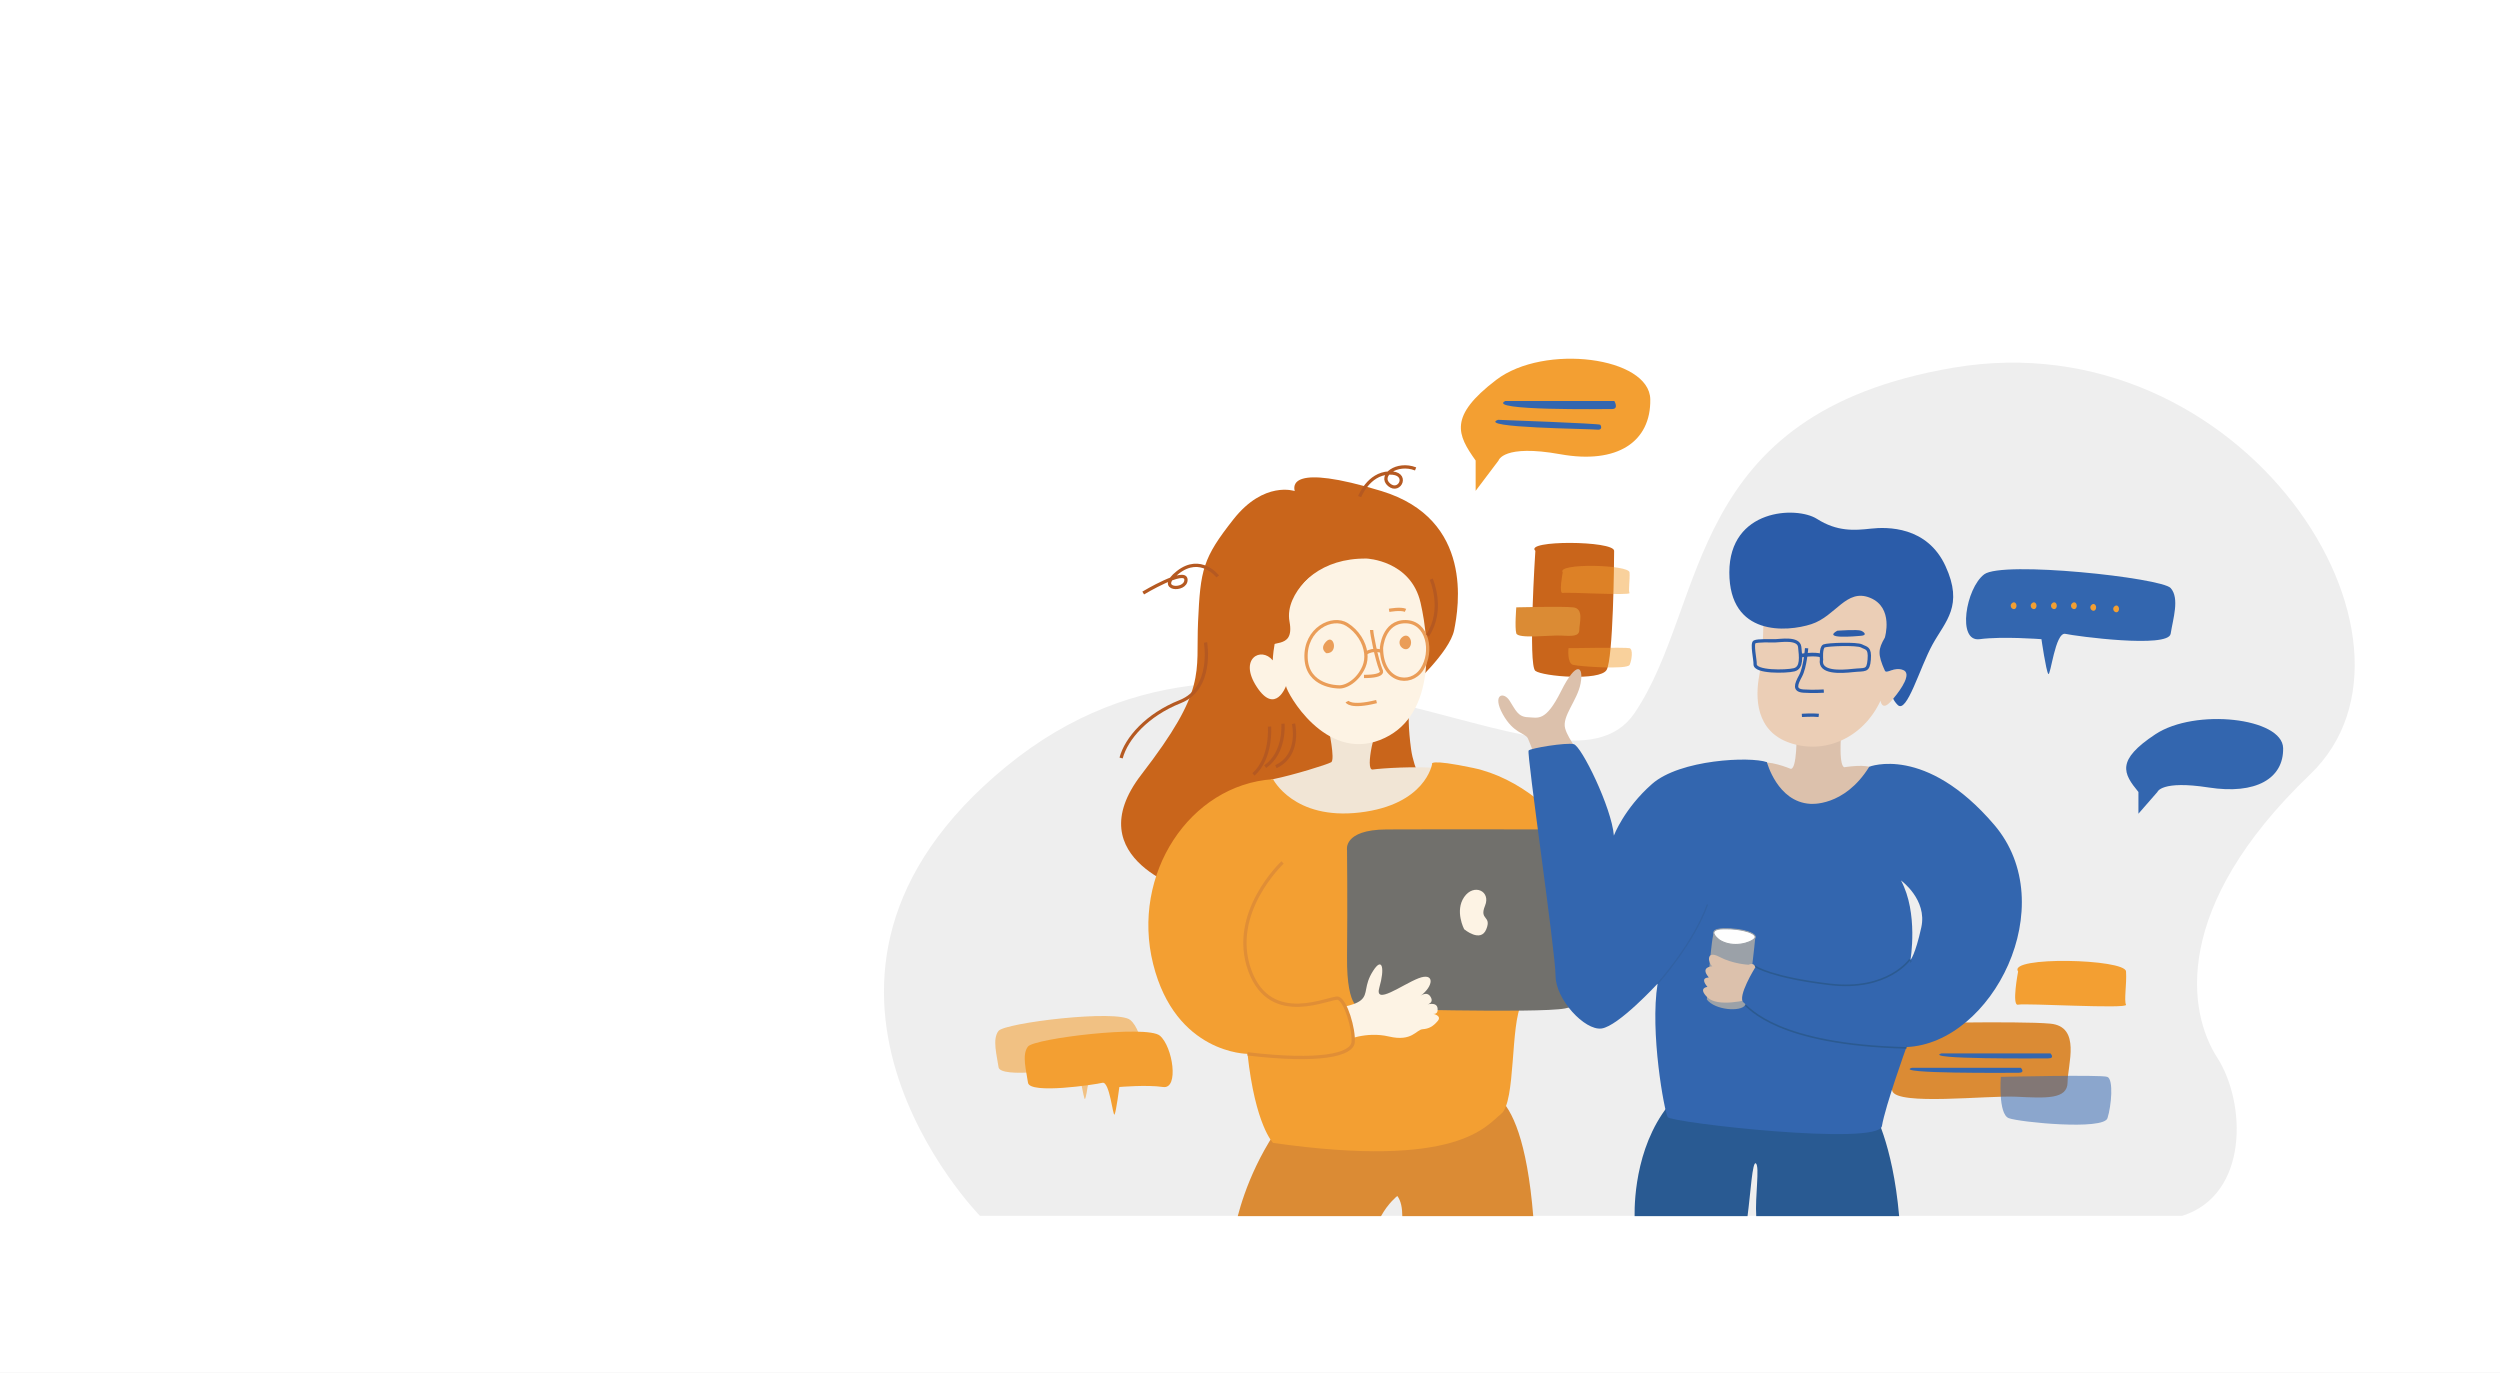
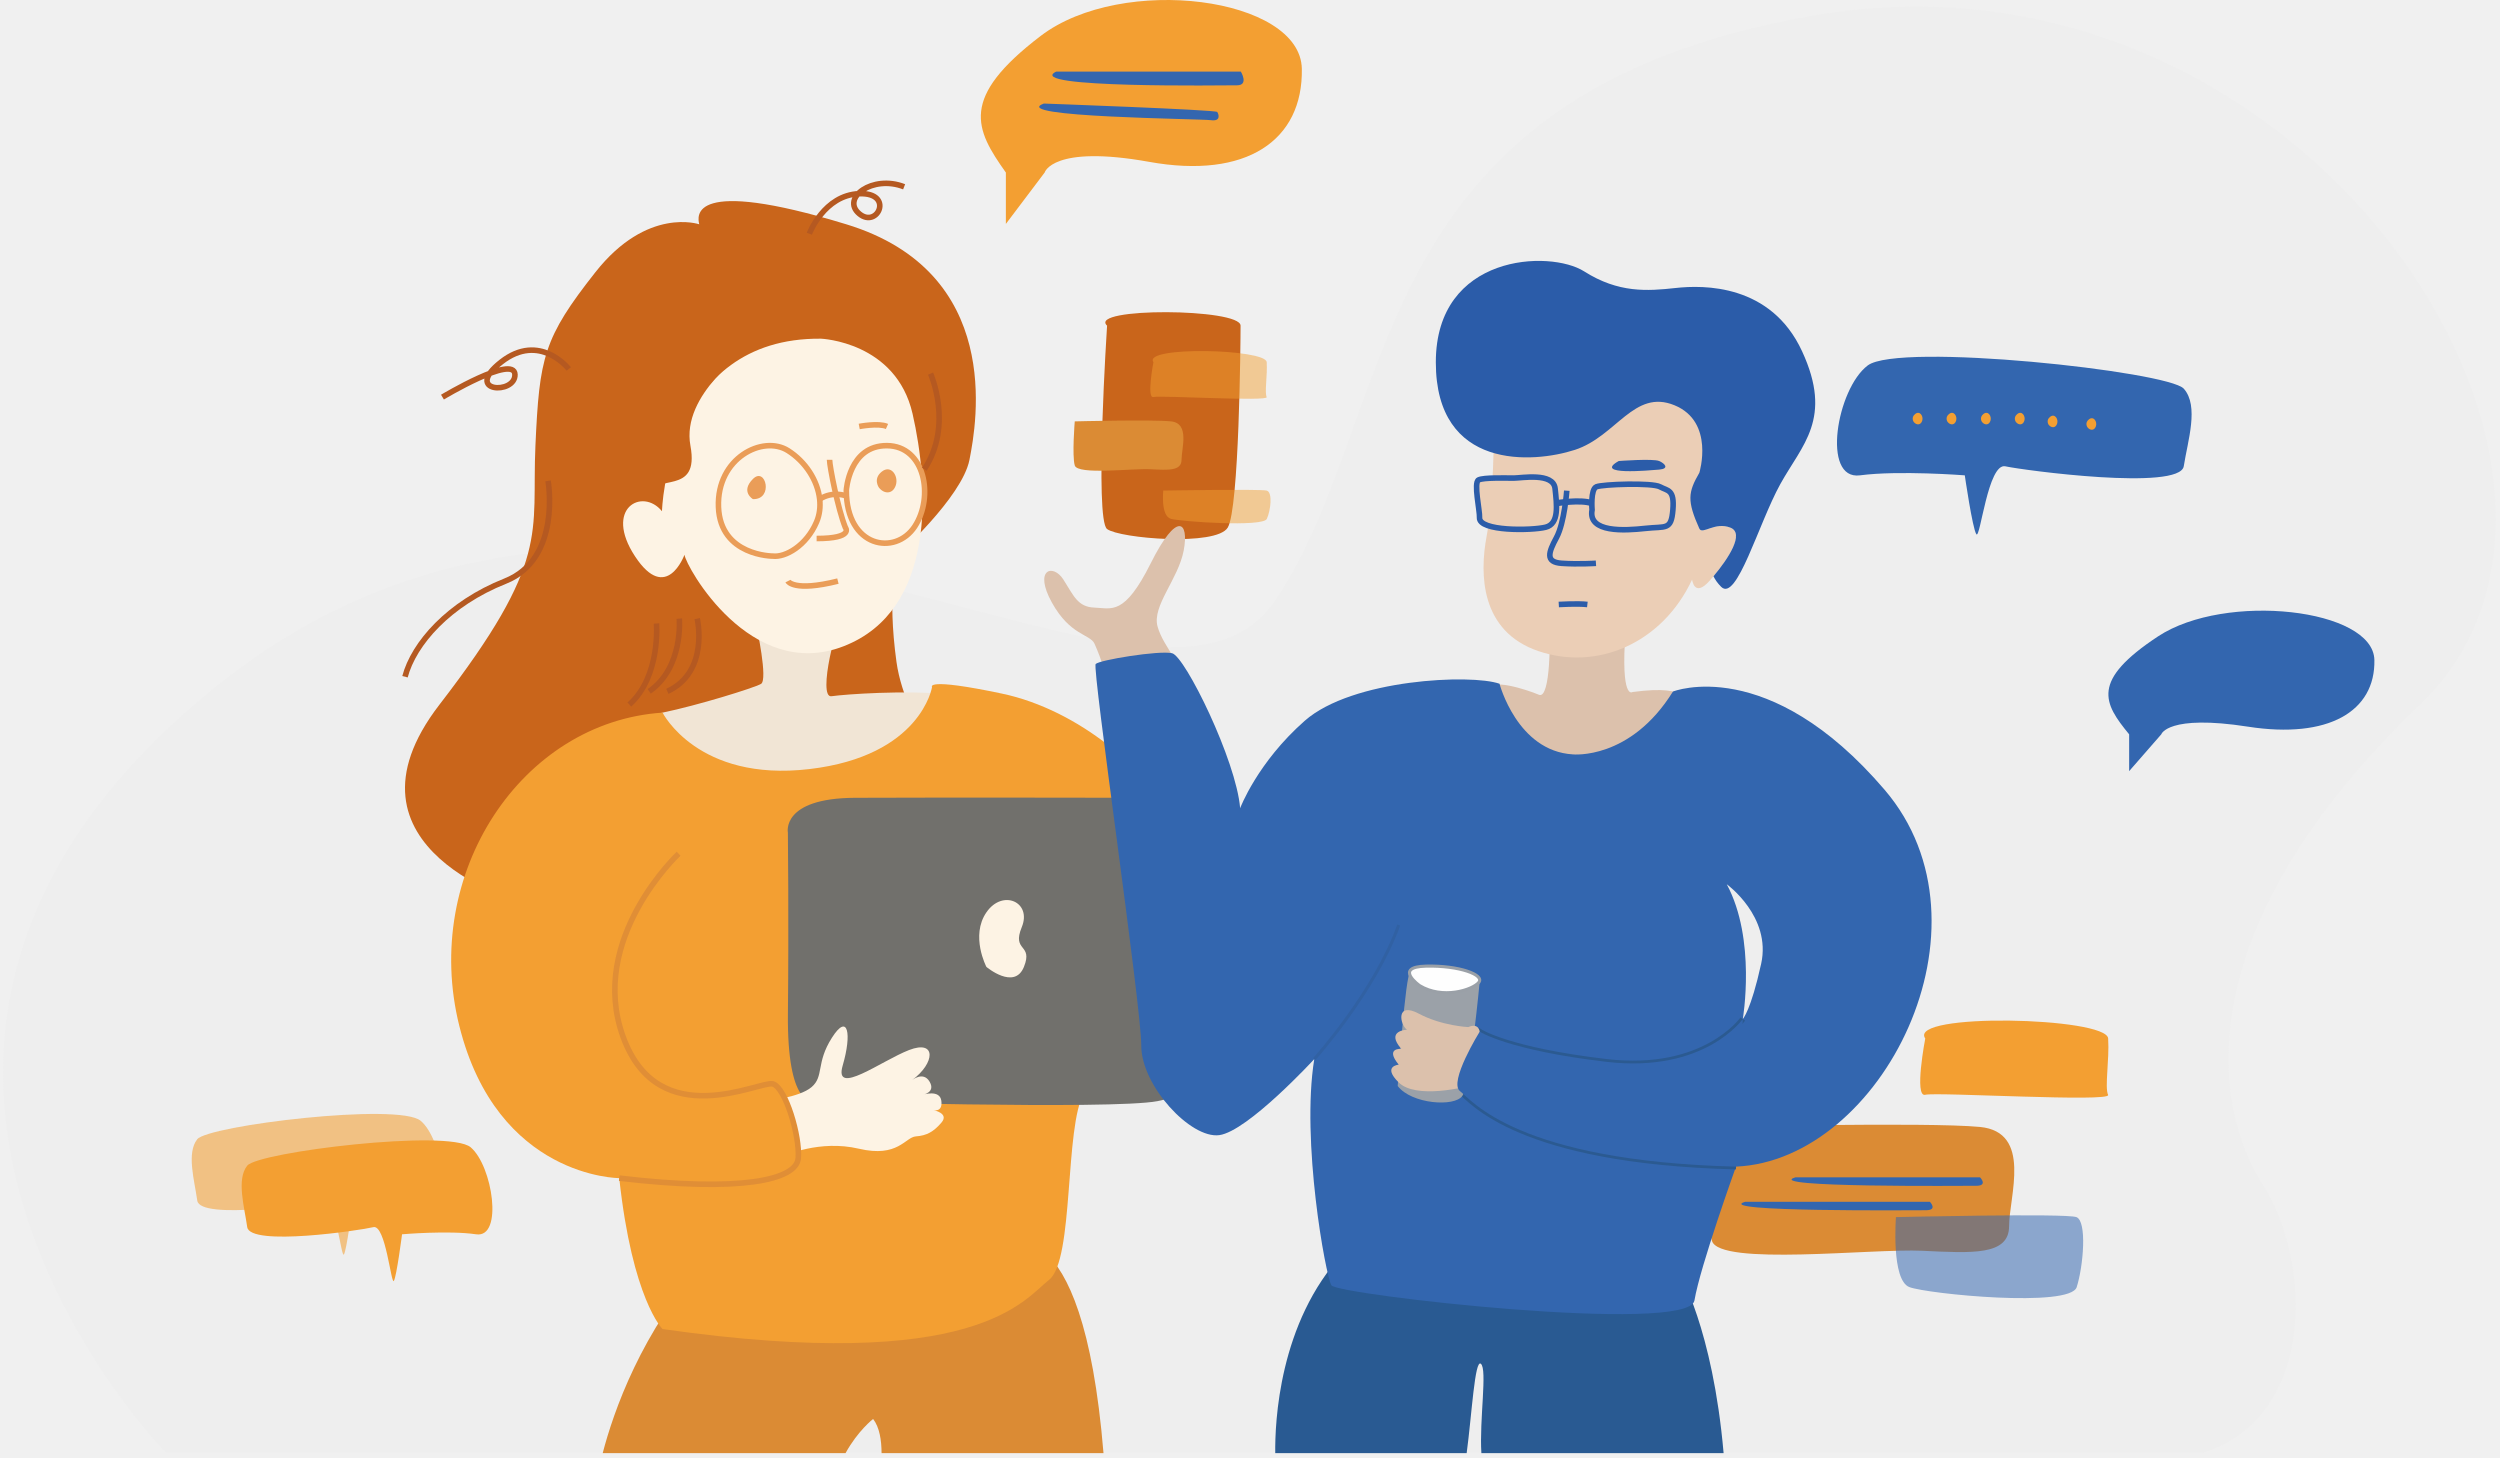
- <svg xmlns="http://www.w3.org/2000/svg" width="1366px" height="750px" viewBox="0 0 1366 750" version="1.1">
-   <g id="Website" stroke="none" stroke-width="1" fill="none" fill-rule="evenodd">
-     <g id="Home-Copy-3" transform="translate(0, -60)">
-       <g id="Group" transform="translate(0, 60)">
-         <rect id="Rectangle" fill="#FFFFFF" x="0" y="0" width="1366" height="750" />
-         <g id="Group-141" transform="translate(483, 196)">
-           <path d="M52.429,468.313 C52.429,468.313 -74.54,338.742 66.698,222.895 C207.937,107.048 369.525,253.702 410.133,193.585 C450.741,133.466 436.556,30.058 584.231,4.923 C742.739,-22.055 855.413,154.202 779.239,227.149 C703.066,300.096 712.588,357.222 728.456,381.821 C744.327,406.422 745.927,456.722 709.427,468.313 L52.429,468.313 Z" id="Fill-1" fill="#EEEEEE" />
-           <path d="M471.851,468.496 C473.506,456.191 474.47,438.114 476.424,439.678 C478.573,441.397 475.913,457.861 476.6,468.496 L554.692,468.496 C551.149,428.034 540.311,410.324 540.311,410.324 L432.106,403.993 C411.262,426.291 410.015,458.794 410.141,468.496 L471.851,468.496 Z" id="Fill-3" fill="#295A92" />
-           <path d="M498.663,203.54 C498.663,203.54 499.111,225.691 495.135,223.987 C491.16,222.283 478.467,218.285 480.171,222.736 C481.874,227.185 484.937,248.978 510.768,254.09 C536.598,259.202 541.71,227.149 541.71,227.149 C541.71,227.149 545.197,220.407 525.298,223.115 C525.298,223.115 521.447,225.939 523.07,203.54 C524.694,181.14 498.663,203.54 498.663,203.54" id="Fill-5" fill="#DCC1AC" />
-           <path d="M271.598,468.496 C275.563,461.283 280.487,457.477 280.487,457.477 C282.559,460.136 283.204,464.341 283.22,468.496 L354.768,468.496 C347.93,385.481 322.133,401.305 322.133,401.305 L226.816,405.89 C205.747,429.057 196.741,455.333 193.309,468.496 L271.598,468.496 Z" id="Fill-7" fill="#DB8B34" />
-           <path d="M288.019,179.329 C288.019,179.329 309.141,160.402 311.556,148.241 C313.971,136.081 322.487,87.772 271.853,72.313 C221.218,56.854 223.796,69.737 224.439,72.313 C224.439,72.313 207.693,66.516 190.946,87.772 C174.198,109.028 172.91,115.207 171.622,143.679 C170.334,172.15 176.775,180.378 140.705,227.149 C104.634,273.92 167.757,291.311 167.757,291.311 L311.556,258.112 C311.556,258.112 291.053,235.273 288.019,213.373 C284.985,191.474 288.019,179.329 288.019,179.329" id="Fill-9" fill="#C9651B" />
-           <path d="M242.906,201.971 C242.906,201.971 246.666,219.168 244.351,220.49 C242.036,221.813 223.847,227.435 212.603,229.75 C201.36,232.064 212.725,255.527 239.921,257.51 C267.117,259.492 298.179,256.849 304.127,245.614 C310.074,234.379 317.344,225.127 304.127,223.805 C290.909,222.484 271.639,223.805 267.065,224.466 C262.492,225.127 268.657,199.406 271.853,196.735 C275.048,194.066 242.906,201.971 242.906,201.971" id="Fill-11" fill="#F1E5D5" />
-           <path d="M263.698,109.193 C263.698,109.193 287.885,110.161 293.206,133.38 C298.528,156.6 300.946,196.75 270.954,208.36 C240.962,219.97 220.161,182.722 219.677,178.851 C219.677,178.851 213.873,194.815 203.714,179.336 C193.556,163.856 206.133,157.084 212.422,164.824 C212.422,164.824 213.873,108.71 263.698,109.193" id="Fill-13" fill="#FDF3E4" />
-           <path d="M266.457,148.241 C266.457,150.33 269.143,164.063 271.532,170.033 C271.532,170.033 274.517,173.616 262.278,173.616" id="Stroke-15" stroke="#EA9D58" stroke-width="1.8" />
-           <path d="M253.023,187.348 C253.023,187.348 254.814,190.93 269.144,187.348" id="Stroke-17" stroke="#EA9D58" stroke-width="1.8" />
-           <path d="M276.01,137.495 C276.01,137.495 282.279,136.3 284.965,137.495" id="Stroke-19" stroke="#EA9D58" stroke-width="1.8" />
-           <path d="M248.177,179.288 C248.177,179.288 231.231,179.288 230.633,163.466 C230.037,147.644 244.963,140.182 253.024,145.256 C258.701,148.832 262.601,154.925 263.262,160.928 C263.541,163.446 263.248,165.948 262.278,168.242 C258.994,176.003 252.126,179.771 248.177,179.288 Z" id="Stroke-21" stroke="#EA9D58" stroke-width="1.8" />
-           <path d="M271.852,158.092 C271.852,158.092 272.726,143.594 284.965,143.679 C297.204,143.763 300.19,160.182 293.921,169.735 C287.652,179.288 271.875,176.601 271.852,158.092 Z" id="Stroke-23" stroke="#EA9D58" stroke-width="1.8" />
-           <path d="M241.755,160.927 C241.755,160.927 237.629,158.529 241.755,154.403 C245.881,150.278 248.505,161.075 241.755,160.927" id="Fill-25" fill="#EA9D58" />
-           <path d="M282.363,157.196 C282.363,157.196 280.336,154.383 283.298,152.044 C286.26,149.706 288.755,153.447 287.819,156.41 C286.884,159.372 284.077,159.385 282.363,157.196" id="Fill-27" fill="#EA9D58" />
-           <path d="M212.603,229.75 C212.603,229.75 223.891,252.185 259.927,247.953 C295.964,243.722 299.49,221.509 299.49,221.509 C299.49,221.509 297.023,218.334 322.057,223.624 C347.092,228.912 370.01,249.011 376.005,263.82 C381.999,278.629 354.849,341.393 348.502,352.324 C342.155,363.254 345.328,406.271 337.219,412.618 C329.109,418.965 314.005,442.941 212.603,428.485 C212.603,428.485 202.878,418.965 198.646,379.825 C198.646,379.825 159.355,379.838 147.083,330.753 C134.812,281.668 167.098,232.76 212.603,229.75" id="Fill-29" fill="#F39F32" />
-           <path d="M261.083,354.982 C261.083,354.982 252.72,357.088 253.023,326.805 C253.326,296.521 253.015,268.479 253.015,268.479 C253.015,268.479 250.682,257.348 274.58,257.21 C298.479,257.071 372.442,257.21 372.442,257.21 C372.442,257.21 389.26,253.269 389.26,268.003 C389.26,282.737 386.409,341.674 386.409,341.674 C386.409,341.674 386.883,352.193 372.15,355.013 C357.416,357.834 261.083,354.982 261.083,354.982" id="Fill-31" fill="#71706C" />
-           <path d="M245.905,354.9 C245.905,354.9 256.599,353.948 260.661,350.47 C264.724,346.991 261.991,342.768 267.208,334.568 C272.426,326.369 273.668,333.326 270.686,343.513 C267.706,353.699 283.11,342.022 292.054,338.544 C300.998,335.066 300.501,342.768 293.048,348.234 C293.048,348.234 296.653,345.252 298.701,348.731 C300.75,352.209 296.526,352.955 296.526,352.955 C296.526,352.955 301.993,351.131 302.489,354.9 C302.985,358.668 300.004,357.923 300.004,357.923 C300.004,357.923 305.085,358.917 302.544,361.899 C300.004,364.88 297.768,366.122 294.29,366.37 C290.811,366.619 288.575,373.327 275.904,370.346 C263.233,367.365 252.053,372.582 252.053,372.582 L245.905,354.9 Z" id="Fill-33" fill="#FDF3E4" />
-           <path d="M175.695,155.028 C175.695,155.028 180.145,180.1 161.901,187.347 C143.659,194.596 132.393,207.499 129.572,218.178" id="Stroke-35" stroke="#B55921" stroke-width="1.8" />
-           <path d="M182.369,118.956 C182.369,118.956 173.025,106.942 160.567,116.731 C148.108,126.52 165.23,127.332 165.016,120.736 C164.802,114.139 141.648,128.03 141.648,128.03" id="Stroke-37" stroke="#B55921" stroke-width="1.8" />
-           <path d="M259.927,75.352 C259.927,75.352 264.645,62.893 276.009,62.449 C287.375,62.004 281.929,73.89 276.009,68.9 C270.09,63.91 280.256,56.219 290.489,60.224" id="Stroke-39" stroke="#B55921" stroke-width="1.8" />
-           <path d="M223.78,199.437 C223.78,199.437 227.806,216.592 214.151,222.895" id="Stroke-41" stroke="#B55921" stroke-width="1.8" />
-           <path d="M218.003,199.437 C218.003,199.437 219.428,215.192 208.299,222.895" id="Stroke-43" stroke="#B55921" stroke-width="1.8" />
-           <path d="M210.65,201.013 C210.65,201.013 212.051,218.098 201.898,227.148" id="Stroke-45" stroke="#B55921" stroke-width="1.8" />
-           <path d="M299.009,120.457 C299.009,120.457 306.428,137.038 297,151.294" id="Stroke-47" stroke="#B55921" stroke-width="1.8" />
-           <path d="M317.016,311.73 C317.016,311.73 311.787,301.749 317.016,294.145 C322.244,286.54 331.749,290.818 328.422,298.898 C325.095,306.977 332.179,304.125 329.113,311.73 C326.046,319.335 317.016,311.73 317.016,311.73" id="Fill-49" fill="#FDF3E4" />
-           <path d="M480.643,138.346 C480.643,138.346 480.643,160.425 478.301,172.802 C475.959,185.179 476.293,203.578 495.027,209.933 C513.76,216.289 534.835,207.592 544.536,186.852 C544.536,186.852 545.205,192.874 550.223,187.186 C555.24,181.499 561.931,172.133 556.913,170.125 C551.895,168.118 547.881,172.467 546.878,170.46 C545.874,168.453 548.215,159.086 552.564,152.061 C556.913,145.036 567.618,131.656 545.874,125.635 C524.13,119.613 515.432,103.89 480.643,138.346" id="Fill-51" fill="#EBCEB6" />
-           <path d="M579.995,113.257 C569.959,91.513 548.216,91.848 539.184,92.852 C530.151,93.855 520.785,94.524 509.745,87.499 C498.706,80.474 461.91,81.813 461.91,116.791 C461.91,151.769 493.354,149.385 506.735,145.036 C520.116,140.688 525.802,125.3 538.849,130.653 C551.895,136.005 546.877,152.396 546.877,152.396 C543.198,158.752 542.863,161.428 546.877,170.46 C547.881,172.467 551.895,168.118 556.913,170.126 C561.538,171.976 556.217,180.075 551.427,185.785 C551.994,186.94 552.767,188.058 553.902,189.193 C558.92,194.211 565.945,168.787 572.97,156.076 C579.995,143.364 590.031,135.001 579.995,113.257" id="Fill-53" fill="#2B5CA9" />
-           <path d="M520.875,148.629 C520.875,148.629 531.965,147.798 533.905,148.629 C535.845,149.461 537.231,151.124 533.905,151.402 C530.578,151.678 512.558,153.342 520.875,148.629" id="Fill-55" fill="#2B5CA9" />
-           <path d="M476,166.883 C476.13,164.745 474.025,155.56 475.689,154.728 C477.352,153.896 484.527,154.138 487.023,154.138 C489.517,154.138 499.807,152.233 500.361,157.501 C500.915,162.767 501.747,168.866 497.312,169.975 C492.876,171.084 475.728,171.371 476,166.883" id="Fill-57" fill="#EBCEB6" />
-           <path d="M476,166.883 C476.13,164.745 474.025,155.56 475.689,154.728 C477.352,153.896 484.527,154.138 487.023,154.138 C489.517,154.138 499.807,152.233 500.361,157.501 C500.915,162.767 501.747,168.866 497.312,169.975 C492.876,171.084 475.728,171.371 476,166.883 Z" id="Stroke-59" stroke="#2B5CA9" stroke-width="1.8" />
-           <path d="M512.281,164.383 C512.281,164.383 511.726,157.778 513.668,156.946 C515.608,156.114 531.687,155.56 534.181,156.946 C536.676,158.332 538.894,157.683 538.34,164.383 C537.785,171.084 536.122,169.616 529.468,170.35 C522.816,171.084 510.895,171.82 512.281,164.383" id="Fill-61" fill="#EBCEB6" />
-           <path d="M512.281,164.383 C512.281,164.383 511.726,157.778 513.668,156.946 C515.608,156.114 531.687,155.56 534.181,156.946 C536.676,158.332 538.894,157.683 538.34,164.383 C537.785,171.084 536.122,169.616 529.468,170.35 C522.816,171.084 510.895,171.82 512.281,164.383 Z" id="Stroke-63" stroke="#2B5CA9" stroke-width="1.8" />
-           <path d="M500.78,162.244 C500.78,162.244 508.566,160.923 512.208,162.244" id="Stroke-65" stroke="#2B5CA9" stroke-width="2" />
-           <path d="M504.13,158.191 C504.13,158.191 503.391,168.518 500.81,173.313 C498.229,178.107 497.121,181.242 502.469,181.61 C507.818,181.979 513.534,181.61 513.534,181.61" id="Stroke-67" stroke="#2B5CA9" stroke-width="1.8" />
-           <path d="M501.548,194.887 C501.548,194.887 507.633,194.518 510.768,194.887" id="Stroke-69" stroke="#2B5CA9" stroke-width="1.8" />
-           <path d="M355.92,104.987 C355.92,104.987 351.843,167.502 355.92,170.561 C359.997,173.618 391.149,176.21 394.827,170.091 C398.504,163.973 398.957,110.622 398.957,104.987 C398.957,99.353 349.578,99.049 355.92,104.987" id="Fill-71" fill="#C9651B" />
-           <path d="M370.87,116.758 C370.87,116.758 368.604,128.571 370.87,127.996 C373.136,127.421 408.09,129.518 407.375,128.016 C406.66,126.515 407.659,121.044 407.386,116.758 C407.113,112.471 367.246,111.531 370.87,116.758" id="Fill-73" fill="#F39F32" opacity="0.481" />
-           <path d="M345.5,135.852 C345.5,135.852 370.439,135.223 376.544,135.852 C382.648,136.481 379.93,144.531 379.93,148.208 C379.93,151.884 375.652,151.576 369.863,151.277 C364.074,150.979 346.406,153.203 345.5,150.052 C344.594,146.901 345.5,135.852 345.5,135.852" id="Fill-75" fill="#DB8B34" />
-           <path d="M374.041,158.158 C374.041,158.158 405.372,157.637 407.375,158.158 C409.378,158.68 408.663,164.559 407.434,167.282 C406.206,170.005 379.93,168.182 376.533,167.282 C373.135,166.381 374.041,158.158 374.041,158.158" id="Fill-77" fill="#F39F32" opacity="0.481" />
-           <path d="M619.7,334.807 C619.7,334.807 616.041,353.885 619.7,352.956 C623.357,352.027 679.807,355.414 678.652,352.989 C677.497,350.564 679.111,341.73 678.67,334.807 C678.228,327.885 613.847,326.366 619.7,334.807" id="Fill-79" fill="#F39F32" />
-           <path d="M550.939,363.323 C550.939,363.323 620.326,361.694 637.311,363.323 C654.295,364.953 646.733,385.789 646.733,395.305 C646.733,404.822 634.829,404.023 618.723,403.25 C602.617,402.476 553.46,408.236 550.939,400.08 C548.419,391.923 550.939,363.323 550.939,363.323" id="Fill-81" fill="#DB8B34" />
-           <path d="M610.251,392.397 C610.251,392.397 664.93,391.106 668.426,392.397 C671.921,393.687 670.672,408.229 668.53,414.966 C666.386,421.704 620.53,417.194 614.6,414.966 C608.67,412.738 610.251,392.397 610.251,392.397" id="Fill-83" fill="#3366AF" opacity="0.531" />
-           <path d="M355.894,218.681 C355.894,218.681 354.213,212.725 351.885,207.563 C350.448,204.377 344.035,204.97 338.107,194.223 C332.177,183.476 338.477,181.623 341.812,186.811 C345.148,191.999 346.393,195.708 351.885,195.892 C357.377,196.075 361.453,198.697 369.976,181.636 C378.499,164.576 382.401,168.065 380.636,177.438 C378.87,186.811 370.347,195.335 372.2,202.005 C374.052,208.675 381.382,215.716 381.052,220.904 C380.723,226.092 355.894,218.681 355.894,218.681" id="Fill-85" fill="#DCC1AC" />
-           <path d="M566.8,310.711 C563.445,325.94 560.876,328.526 560.876,328.526 C560.876,328.526 565.303,302.917 555.703,285.077 C555.703,285.077 570.156,295.482 566.8,310.711 M606.612,254.643 C569.037,210.683 538.36,222.949 538.36,222.949 C524.609,245.125 506.098,243.215 506.098,243.215 C488.127,242.157 482.45,220.439 482.45,220.439 C473.384,217.238 434.977,218.892 419.656,232.374 C404.335,245.856 398.82,260.564 398.82,260.564 C397.594,245.243 381.047,211.538 376.862,210.593 C372.678,209.649 353.471,212.763 352.245,214.08 C351.019,215.398 366.953,324.297 366.953,337.167 C366.953,350.036 382.887,367.195 392.079,365.97 C401.271,364.744 422.72,341.457 422.72,341.457 C418.431,367.808 426.396,411.319 428.236,414.383 C430.074,417.447 543.447,430.317 545.285,419.286 C547.124,408.255 558.69,376.119 558.69,376.119 C605.549,374.088 644.186,298.601 606.612,254.643" id="Fill-87" fill="#3366AF" />
-           <path d="M560.876,328.527 C560.876,328.527 548.664,346.072 516.853,342.329 C485.041,338.587 476.059,332.599 476.059,332.599 C476.059,332.599 465.954,348.859 469.697,351.77 C473.439,354.68 488.251,374.355 558.69,376.12" id="Stroke-89" stroke="#2B5A91" stroke-width="1.8" />
-           <path d="M422.72,341.457 C422.72,341.457 442.287,319.732 449.951,298.222" id="Stroke-91" stroke="#3161A3" stroke-width="0.72" />
-           <path d="M449.622,350.126 C449.622,350.126 452.113,313.407 453.707,313.407 C455.302,313.407 476.059,316.476 476.059,316.476 C476.059,316.476 472.927,349.613 470.472,353.294 C468.017,356.977 454.04,355.957 449.622,350.126" id="Fill-93" fill="#9BA1A8" />
-           <path d="M456.694,317.769 C456.694,317.769 448.101,311.73 458.749,311.477 C469.397,311.224 477.803,314.292 475.748,316.746 C473.693,319.201 464.07,322.242 456.694,317.769" id="Fill-95" fill="#FEFEFE" />
-           <path d="M456.694,317.769 C456.694,317.769 448.101,311.73 458.749,311.477 C469.397,311.224 477.803,314.292 475.748,316.746 C473.693,319.201 464.07,322.242 456.694,317.769 Z" id="Stroke-97" stroke="#9AA0A7" stroke-width="0.595" />
-           <path d="M472.371,331.133 C472.371,331.133 463.868,330.766 456.427,326.804 C448.987,322.843 450.263,330.283 452.601,331.984 C452.601,331.984 445.562,332.197 450.783,338.149 C450.783,338.149 445.389,337.723 449.951,343.25 C449.951,343.25 444.538,343.676 449.951,348.991 C455.365,354.305 470.883,350.903 476.41,348.991 C481.937,347.077 476.059,332.599 476.059,332.599 C476.059,332.599 475.773,329.646 472.371,331.133" id="Fill-99" fill="#DCC1AC" />
-           <path d="M323.293,55.629 L323.293,72.194 L335.794,55.629 C335.794,55.629 338.294,46.566 369.548,52.191 C400.802,57.817 419.12,45.316 418.712,22.188 C418.305,-0.94 360.798,-8.441 334.544,11.562 C308.291,31.565 313.292,41.563 323.293,55.629" id="Fill-101" fill="#F39F32" />
-           <path d="M685.437,236.743 L685.437,248.613 L695.796,236.743 C695.796,236.743 697.868,230.249 723.765,234.28 C749.662,238.311 764.841,229.353 764.503,212.781 C764.164,196.208 716.514,190.833 694.76,205.166 C673.007,219.499 677.15,226.664 685.437,236.743" id="Fill-103" fill="#3366AF" />
-           <path d="M112.516,389.409 C112.516,389.409 110.771,402.943 109.887,404.429 C109.003,405.913 107.236,386.117 103.257,387.107 C99.28,388.097 63.482,393.468 62.597,387.071 C61.713,380.673 59.062,371.713 62.597,367.284 C66.133,362.856 127.565,355.394 134.636,361.352 C141.708,367.31 145.244,390.721 136.404,389.409 C127.565,388.097 112.516,389.409 112.516,389.409" id="Fill-105" fill="#F39F32" opacity="0.569" />
-           <path d="M128.618,397.938 C128.618,397.938 126.872,411.473 125.989,412.958 C125.105,414.443 123.337,394.647 119.359,395.636 C115.381,396.626 79.583,401.998 78.699,395.6 C77.814,389.202 75.163,380.243 78.699,375.814 C82.234,371.386 143.667,363.923 150.738,369.881 C157.81,375.839 161.345,399.251 152.506,397.938 C143.667,396.626 128.618,397.938 128.618,397.938" id="Fill-107" fill="#F39F32" />
-           <path d="M239.921,112.891 C239.921,112.891 218.513,127.114 221.595,143.701 C224.676,160.289 209.544,152.153 208.299,159.892 C208.299,159.892 201.568,123.131 239.921,112.891" id="Fill-109" fill="#C9651B" />
-           <path d="M217.789,275.241 C217.789,275.241 188.413,302.704 199.887,334.259 C211.361,365.814 244.089,348.284 248.178,349.452 C252.265,350.621 256.94,366.398 256.356,373.411 C255.772,380.423 237.939,384.488 198.647,379.826 C198.647,379.826 160.998,293.272 217.789,275.241" id="Fill-111" fill="#F39F32" />
-           <path d="M217.789,275.241 C217.789,275.241 188.413,302.704 199.887,334.259 C211.361,365.814 244.089,348.284 248.178,349.452 C252.265,350.621 256.94,366.398 256.356,373.411 C255.772,380.423 237.939,384.488 198.647,379.826" id="Stroke-113" stroke="#E08E36" stroke-width="1.8" />
-           <path d="M558.69,376.119 C488.251,374.355 473.439,354.68 469.697,351.77 C465.954,348.859 476.059,332.599 476.059,332.599 C476.059,332.599 485.041,338.587 516.853,342.33 C548.664,346.072 560.876,328.526 560.876,328.526 L558.69,376.119 Z" id="Fill-115" fill="#3366AF" />
-           <path d="M339.49,23.094 L399.054,23.094 C399.054,23.094 401.716,27.504 397.8,27.504 C393.884,27.504 328.709,28.484 339.49,23.094" id="Fill-117" fill="#3366AF" />
-           <path d="M577.806,379.582 L637.371,379.582 C637.371,379.582 640.033,382.298 636.117,382.298 C632.201,382.298 567.026,382.901 577.806,379.582" id="Fill-119" fill="#3366AF" />
-           <path d="M561.623,387.456 L621.187,387.456 C621.187,387.456 623.849,390.173 619.933,390.173 C616.017,390.173 550.842,390.776 561.623,387.456" id="Fill-121" fill="#3366AF" />
-           <path d="M335.523,33.385 C335.523,33.385 390.944,35.38 391.434,36.098 C391.923,36.815 392.722,39.205 389.383,38.745 C386.043,38.285 323.715,37.795 335.523,33.385" id="Fill-123" fill="#3366AF" />
-           <path d="M632.447,153.25 C632.447,153.25 634.916,170.345 636.166,172.219 C637.415,174.095 639.916,149.092 645.543,150.342 C651.168,151.592 701.799,158.377 703.049,150.297 C704.299,142.216 708.049,130.9 703.049,125.307 C698.049,119.713 611.163,110.288 601.162,117.814 C591.16,125.339 586.16,154.908 598.662,153.25 C611.163,151.592 632.447,153.25 632.447,153.25" id="Fill-125" fill="#3366AF" />
-           <path d="M615.993,136.04 C615.993,136.04 614.979,134.633 616.46,133.463 C617.942,132.294 619.189,134.165 618.721,135.646 C618.254,137.128 616.85,137.135 615.993,136.04" id="Fill-127" fill="#F39F32" />
-           <path d="M626.917,136.04 C626.917,136.04 625.903,134.633 627.384,133.463 C628.866,132.294 630.113,134.165 629.645,135.646 C629.177,137.128 627.773,137.135 626.917,136.04" id="Fill-129" fill="#F39F32" />
-           <path d="M637.998,136.04 C637.998,136.04 636.985,134.633 638.466,133.463 C639.947,132.294 641.195,134.165 640.727,135.646 C640.26,137.128 638.856,137.135 637.998,136.04" id="Fill-131" fill="#F39F32" />
-           <path d="M648.922,136.04 C648.922,136.04 647.909,134.633 649.39,133.463 C650.871,132.294 652.119,134.165 651.651,135.646 C651.183,137.128 649.78,137.135 648.922,136.04" id="Fill-133" fill="#F39F32" />
-           <path d="M659.497,136.957 C659.497,136.957 658.484,135.551 659.964,134.381 C661.446,133.212 662.694,135.082 662.225,136.564 C661.758,138.046 660.354,138.052 659.497,136.957" id="Fill-135" fill="#F39F32" />
-           <path d="M672.004,137.777 C672.004,137.777 670.991,136.37 672.472,135.201 C673.953,134.031 675.201,135.902 674.732,137.383 C674.265,138.865 672.861,138.872 672.004,137.777" id="Fill-137" fill="#F39F32" />
-           <path d="M271.852,159.892 C271.852,159.892 267.544,158.175 263.263,160.928" id="Stroke-139" stroke="#EA9D58" stroke-width="1.8" />
-         </g>
+ <svg xmlns="http://www.w3.org/2000/svg" width="403px" height="235px" viewBox="0 0 403 235" version="1.1">
+   <g id="homeimg2_20191120" stroke="none" stroke-width="1" fill="none" fill-rule="evenodd">
+     <g id="Group">
+       <g id="Group-141" transform="translate(0.5, 0)">
+         <path d="M26.215,234.156 C26.215,234.156 -37.27,169.371 33.349,111.448 C103.969,53.524 184.762,126.851 205.067,96.792 C225.37,66.733 218.278,15.029 292.116,2.462 C371.37,-11.027 427.706,77.101 389.619,113.574 C351.533,150.048 356.294,178.611 364.228,190.911 C372.163,203.211 372.963,228.361 354.714,234.156 L26.215,234.156 Z" id="Fill-1" fill="#EEEEEE" />
+         <path d="M235.926,234.248 C236.753,228.096 237.235,219.057 238.212,219.839 C239.286,220.698 237.956,228.93 238.3,234.248 L277.346,234.248 C275.574,214.017 270.156,205.162 270.156,205.162 L216.053,201.997 C205.631,213.146 205.008,229.397 205.07,234.248 L235.926,234.248 Z" id="Fill-3" fill="#295A92" />
+         <path d="M249.331,101.77 C249.331,101.77 249.556,112.845 247.568,111.994 C245.58,111.142 239.233,109.142 240.085,111.368 C240.937,113.593 242.468,124.489 255.384,127.045 C268.299,129.601 270.855,113.575 270.855,113.575 C270.855,113.575 272.599,110.203 262.649,111.558 C262.649,111.558 260.723,112.97 261.535,101.77 C262.347,90.57 249.331,101.77 249.331,101.77" id="Fill-5" fill="#DCC1AC" />
+         <path d="M135.799,234.248 C137.781,230.642 140.244,228.738 140.244,228.738 C141.28,230.068 141.602,232.17 141.61,234.248 L177.384,234.248 C173.965,192.741 161.066,200.652 161.066,200.652 L113.408,202.945 C102.873,214.529 98.371,227.666 96.654,234.248 L135.799,234.248 Z" id="Fill-7" fill="#DB8B34" />
+         <path d="M144.01,89.664 C144.01,89.664 154.571,80.201 155.778,74.121 C156.985,68.04 161.243,43.886 135.926,36.157 C110.609,28.427 111.898,34.868 112.22,36.157 C112.22,36.157 103.846,33.258 95.473,43.886 C87.099,54.514 86.455,57.603 85.811,71.839 C85.167,86.075 88.387,90.189 70.352,113.574 C52.317,136.96 83.879,145.655 83.879,145.655 L155.778,129.056 C155.778,129.056 145.526,117.636 144.01,106.687 C142.493,95.737 144.01,89.664 144.01,89.664" id="Fill-9" fill="#C9651B" />
+         <path d="M121.453,100.985 C121.453,100.985 123.333,109.584 122.175,110.245 C121.018,110.906 111.924,113.718 106.301,114.875 C100.68,116.032 106.362,127.763 119.96,128.755 C133.559,129.746 149.09,128.424 152.064,122.807 C155.037,117.189 158.672,112.563 152.064,111.902 C145.455,111.242 135.819,111.902 133.532,112.233 C131.246,112.563 134.328,99.703 135.926,98.368 C137.524,97.033 121.453,100.985 121.453,100.985" id="Fill-11" fill="#F1E5D5" />
+         <path d="M131.849,54.596 C131.849,54.596 143.943,55.08 146.603,66.69 C149.264,78.3 150.473,98.375 135.477,104.18 C120.481,109.985 110.081,91.361 109.839,89.426 C109.839,89.426 106.936,97.408 101.857,89.668 C96.778,81.928 103.067,78.542 106.211,82.412 C106.211,82.412 106.936,54.355 131.849,54.596" id="Fill-13" fill="#FDF3E4" />
+         <path d="M133.228,74.121 C133.228,75.165 134.572,82.032 135.766,85.017 C135.766,85.017 137.259,86.808 131.139,86.808" id="Stroke-15" stroke="#EA9D58" stroke-width="0.9" />
+         <path d="M126.512,93.674 C126.512,93.674 127.407,95.465 134.572,93.674" id="Stroke-17" stroke="#EA9D58" stroke-width="0.9" />
+         <path d="M138.005,68.747 C138.005,68.747 141.139,68.15 142.483,68.747" id="Stroke-19" stroke="#EA9D58" stroke-width="0.9" />
+         <path d="M124.089,89.644 C124.089,89.644 115.616,89.644 115.317,81.733 C115.018,73.822 122.481,70.091 126.512,72.628 C129.351,74.416 131.301,77.463 131.631,80.464 C131.77,81.723 131.624,82.974 131.139,84.121 C129.497,88.002 126.063,89.885 124.089,89.644 Z" id="Stroke-21" stroke="#EA9D58" stroke-width="0.9" />
+         <path d="M135.926,79.046 C135.926,79.046 136.363,71.797 142.482,71.839 C148.602,71.881 150.095,80.091 146.961,84.868 C143.826,89.644 135.937,88.3 135.926,79.046 Z" id="Stroke-23" stroke="#EA9D58" stroke-width="0.9" />
+         <path d="M120.877,80.463 C120.877,80.463 118.814,79.265 120.877,77.202 C122.94,75.139 124.253,80.538 120.877,80.463" id="Fill-25" fill="#EA9D58" />
+         <path d="M141.181,78.598 C141.181,78.598 140.168,77.192 141.649,76.022 C143.13,74.853 144.378,76.724 143.91,78.205 C143.442,79.686 142.039,79.693 141.181,78.598" id="Fill-27" fill="#EA9D58" />
+         <path d="M106.302,114.875 C106.302,114.875 111.946,126.092 129.963,123.977 C147.982,121.861 149.745,110.754 149.745,110.754 C149.745,110.754 148.511,109.167 161.028,111.812 C173.546,114.456 185.005,124.506 188.002,131.91 C190.999,139.315 177.424,170.696 174.251,176.162 C171.077,181.627 172.664,203.135 168.609,206.309 C164.555,209.482 157.003,221.471 106.302,214.242 C106.302,214.242 101.439,209.482 99.323,189.913 C99.323,189.913 79.677,189.919 73.542,165.377 C67.406,140.834 83.549,116.38 106.302,114.875" id="Fill-29" fill="#F39F32" />
+         <path d="M130.542,177.491 C130.542,177.491 126.36,178.544 126.512,163.402 C126.663,148.261 126.508,134.239 126.508,134.239 C126.508,134.239 125.341,128.674 137.29,128.605 C149.239,128.536 186.221,128.605 186.221,128.605 C186.221,128.605 194.63,126.634 194.63,134.002 C194.63,141.369 193.204,170.837 193.204,170.837 C193.204,170.837 193.442,176.097 186.075,177.507 C178.708,178.917 130.542,177.491 130.542,177.491" id="Fill-31" fill="#71706C" />
+         <path d="M122.952,177.45 C122.952,177.45 128.299,176.974 130.331,175.235 C132.362,173.495 130.995,171.384 133.604,167.284 C136.213,163.185 136.834,166.663 135.343,171.756 C133.853,176.85 141.555,171.011 146.027,169.272 C150.499,167.533 150.251,171.384 146.524,174.117 C146.524,174.117 148.326,172.626 149.35,174.365 C150.375,176.104 148.263,176.477 148.263,176.477 C148.263,176.477 150.996,175.566 151.244,177.45 C151.493,179.334 150.002,178.961 150.002,178.961 C150.002,178.961 152.543,179.458 151.272,180.949 C150.002,182.44 148.884,183.061 147.145,183.185 C145.406,183.309 144.288,186.663 137.952,185.173 C131.617,183.682 126.027,186.291 126.027,186.291 L122.952,177.45 Z" id="Fill-33" fill="#FDF3E4" />
+         <path d="M87.847,77.514 C87.847,77.514 90.072,90.05 80.951,93.674 C71.83,97.298 66.196,103.75 64.786,109.089" id="Stroke-35" stroke="#B55921" stroke-width="0.9" />
+         <path d="M91.185,59.478 C91.185,59.478 86.513,53.471 80.283,58.366 C74.054,63.26 82.615,63.666 82.508,60.368 C82.401,57.07 70.824,64.015 70.824,64.015" id="Stroke-37" stroke="#B55921" stroke-width="0.9" />
+         <path d="M129.964,37.676 C129.964,37.676 132.322,31.447 138.005,31.224 C143.687,31.002 140.964,36.945 138.005,34.45 C135.045,31.955 140.128,28.11 145.245,30.112" id="Stroke-39" stroke="#B55921" stroke-width="0.9" />
+         <path d="M111.89,99.719 C111.89,99.719 113.903,108.296 107.076,111.448" id="Stroke-41" stroke="#B55921" stroke-width="0.9" />
+         <path d="M109.002,99.719 C109.002,99.719 109.714,107.596 104.149,111.448" id="Stroke-43" stroke="#B55921" stroke-width="0.9" />
+         <path d="M105.325,100.506 C105.325,100.506 106.025,109.049 100.949,113.574" id="Stroke-45" stroke="#B55921" stroke-width="0.9" />
+         <path d="M149.504,60.228 C149.504,60.228 153.214,68.519 148.5,75.647" id="Stroke-47" stroke="#B55921" stroke-width="0.9" />
+         <path d="M158.508,155.865 C158.508,155.865 155.893,150.875 158.508,147.072 C161.122,143.27 165.875,145.409 164.211,149.449 C162.548,153.488 166.09,152.063 164.556,155.865 C163.023,159.668 158.508,155.865 158.508,155.865" id="Fill-49" fill="#FDF3E4" />
+         <path d="M240.321,69.173 C240.321,69.173 240.321,80.212 239.15,86.401 C237.98,92.59 238.147,101.789 247.513,104.967 C256.88,108.145 267.417,103.796 272.268,93.426 C272.268,93.426 272.602,96.437 275.111,93.593 C277.62,90.749 280.966,86.066 278.456,85.063 C275.947,84.059 273.941,86.233 273.439,85.23 C272.937,84.227 274.108,79.543 276.282,76.031 C278.456,72.518 283.809,65.828 272.937,62.817 C262.065,59.807 257.716,51.945 240.321,69.173" id="Fill-51" fill="#EBCEB6" />
+         <path d="M289.997,56.629 C284.979,45.757 274.108,45.924 269.592,46.426 C265.075,46.927 260.392,47.262 254.873,43.75 C249.353,40.237 230.955,40.906 230.955,58.396 C230.955,75.885 246.677,74.692 253.368,72.518 C260.058,70.344 262.901,62.65 269.425,65.326 C275.947,68.002 273.439,76.198 273.439,76.198 C271.599,79.376 271.431,80.714 273.439,85.23 C273.941,86.234 275.947,84.059 278.456,85.063 C280.769,85.988 278.109,90.038 275.713,92.893 C275.997,93.47 276.384,94.029 276.951,94.596 C279.46,97.105 282.972,84.394 286.485,78.038 C289.997,71.682 295.015,67.501 289.997,56.629" id="Fill-53" fill="#2B5CA9" />
+         <path d="M260.437,74.315 C260.437,74.315 265.982,73.899 266.952,74.315 C267.922,74.73 268.615,75.562 266.952,75.701 C265.289,75.839 256.279,76.671 260.437,74.315" id="Fill-55" fill="#2B5CA9" />
+         <path d="M238,83.441 C238.065,82.372 237.013,77.78 237.844,77.364 C238.676,76.948 242.263,77.069 243.511,77.069 C244.759,77.069 249.903,76.117 250.18,78.75 C250.458,81.384 250.873,84.433 248.656,84.988 C246.438,85.542 237.864,85.686 238,83.441" id="Fill-57" fill="#EBCEB6" />
+         <path d="M238,83.441 C238.065,82.372 237.013,77.78 237.844,77.364 C238.676,76.948 242.263,77.069 243.511,77.069 C244.759,77.069 249.903,76.117 250.18,78.75 C250.458,81.384 250.873,84.433 248.656,84.988 C246.438,85.542 237.864,85.686 238,83.441 Z" id="Stroke-59" stroke="#2B5CA9" stroke-width="0.9" />
+         <path d="M256.141,82.192 C256.141,82.192 255.863,78.889 256.834,78.473 C257.804,78.057 265.844,77.78 267.091,78.473 C268.338,79.166 269.447,78.841 269.17,82.192 C268.893,85.542 268.061,84.808 264.734,85.175 C261.408,85.542 255.448,85.91 256.141,82.192" id="Fill-61" fill="#EBCEB6" />
+         <path d="M256.141,82.192 C256.141,82.192 255.863,78.889 256.834,78.473 C257.804,78.057 265.844,77.78 267.091,78.473 C268.338,79.166 269.447,78.841 269.17,82.192 C268.893,85.542 268.061,84.808 264.734,85.175 C261.408,85.542 255.448,85.91 256.141,82.192 Z" id="Stroke-63" stroke="#2B5CA9" stroke-width="0.9" />
+         <path d="M250.39,81.122 C250.39,81.122 254.283,80.461 256.104,81.122" id="Stroke-65" stroke="#2B5CA9" />
+         <path d="M252.065,79.096 C252.065,79.096 251.695,84.259 250.405,86.656 C249.114,89.053 248.561,90.621 251.235,90.805 C253.909,90.99 256.767,90.805 256.767,90.805" id="Stroke-67" stroke="#2B5CA9" stroke-width="0.9" />
+         <path d="M250.774,97.443 C250.774,97.443 253.816,97.259 255.384,97.443" id="Stroke-69" stroke="#2B5CA9" stroke-width="0.9" />
+         <path d="M177.96,52.494 C177.96,52.494 175.921,83.751 177.96,85.28 C179.999,86.809 195.574,88.105 197.414,85.046 C199.252,81.987 199.479,55.311 199.479,52.494 C199.479,49.676 174.789,49.524 177.96,52.494" id="Fill-71" fill="#C9651B" />
+         <path d="M185.435,58.379 C185.435,58.379 184.302,64.286 185.435,63.998 C186.568,63.711 204.045,64.759 203.687,64.008 C203.33,63.258 203.829,60.522 203.693,58.379 C203.556,56.235 183.623,55.765 185.435,58.379" id="Fill-73" fill="#F39F32" opacity="0.481" />
+         <path d="M172.75,67.926 C172.75,67.926 185.22,67.611 188.272,67.926 C191.324,68.241 189.965,72.266 189.965,74.104 C189.965,75.942 187.826,75.788 184.931,75.638 C182.037,75.489 173.203,76.602 172.75,75.026 C172.297,73.45 172.75,67.926 172.75,67.926" id="Fill-75" fill="#DB8B34" />
+         <path d="M187.02,79.079 C187.02,79.079 202.686,78.818 203.688,79.079 C204.689,79.34 204.331,82.279 203.717,83.641 C203.103,85.003 189.965,84.091 188.266,83.641 C186.568,83.191 187.02,79.079 187.02,79.079" id="Fill-77" fill="#F39F32" opacity="0.481" />
+         <path d="M309.85,167.404 C309.85,167.404 308.021,176.942 309.85,176.478 C311.679,176.013 339.904,177.707 339.326,176.495 C338.749,175.282 339.555,170.865 339.335,167.404 C339.114,163.942 306.924,163.183 309.85,167.404" id="Fill-79" fill="#F39F32" />
+         <path d="M275.47,181.662 C275.47,181.662 310.163,180.847 318.656,181.662 C327.148,182.476 323.366,192.895 323.366,197.653 C323.366,202.411 317.414,202.011 309.362,201.625 C301.309,201.238 276.73,204.118 275.47,200.04 C274.209,195.961 275.47,181.662 275.47,181.662" id="Fill-81" fill="#DB8B34" />
+         <path d="M305.126,196.198 C305.126,196.198 332.465,195.553 334.213,196.198 C335.961,196.843 335.336,204.114 334.265,207.483 C333.193,210.852 310.265,208.597 307.3,207.483 C304.335,206.369 305.126,196.198 305.126,196.198" id="Fill-83" fill="#3366AF" opacity="0.531" />
+         <path d="M177.947,109.34 C177.947,109.34 177.106,106.362 175.943,103.782 C175.224,102.189 172.018,102.485 169.053,97.111 C166.089,91.738 169.239,90.812 170.906,93.406 C172.574,95.999 173.197,97.854 175.943,97.946 C178.688,98.038 180.727,99.348 184.988,90.818 C189.25,82.288 191.201,84.032 190.318,88.719 C189.435,93.406 185.173,97.667 186.1,101.002 C187.026,104.337 190.691,107.858 190.526,110.452 C190.362,113.046 177.947,109.34 177.947,109.34" id="Fill-85" fill="#DCC1AC" />
+         <path d="M283.4,155.355 C281.723,162.97 280.438,164.263 280.438,164.263 C280.438,164.263 282.652,151.459 277.852,142.539 C277.852,142.539 285.078,147.741 283.4,155.355 M303.306,127.321 C284.519,105.342 269.18,111.475 269.18,111.475 C262.304,122.562 253.049,121.608 253.049,121.608 C244.064,121.078 241.225,110.22 241.225,110.22 C236.692,108.619 217.488,109.446 209.828,116.187 C202.167,122.928 199.41,130.282 199.41,130.282 C198.797,122.622 190.524,105.769 188.431,105.297 C186.339,104.824 176.735,106.382 176.123,107.04 C175.51,107.699 183.476,162.149 183.476,168.584 C183.476,175.018 191.443,183.598 196.04,182.985 C200.636,182.372 211.36,170.729 211.36,170.729 C209.215,183.904 213.198,205.659 214.118,207.191 C215.037,208.723 271.723,215.158 272.643,209.643 C273.562,204.127 279.345,188.06 279.345,188.06 C302.775,187.044 322.093,149.301 303.306,127.321" id="Fill-87" fill="#3366AF" />
+         <path d="M280.438,164.263 C280.438,164.263 274.332,173.036 258.427,171.165 C242.521,169.294 238.03,166.299 238.03,166.299 C238.03,166.299 232.977,174.43 234.848,175.885 C236.72,177.34 244.125,187.177 279.345,188.06" id="Stroke-89" stroke="#2B5A91" stroke-width="0.9" />
+         <path d="M211.36,170.729 C211.36,170.729 221.143,159.866 224.976,149.111" id="Stroke-91" stroke="#3161A3" stroke-width="0.5" />
+         <path d="M224.811,175.063 C224.811,175.063 226.056,156.704 226.853,156.704 C227.651,156.704 238.029,158.238 238.029,158.238 C238.029,158.238 236.464,174.806 235.236,176.647 C234.009,178.488 227.02,177.978 224.811,175.063" id="Fill-93" fill="#9BA1A8" />
+         <path d="M228.347,158.885 C228.347,158.885 224.05,155.865 229.375,155.739 C234.698,155.612 238.901,157.146 237.874,158.373 C236.847,159.6 232.035,161.121 228.347,158.885" id="Fill-95" fill="#FEFEFE" />
+         <path d="M228.347,158.885 C228.347,158.885 224.05,155.865 229.375,155.739 C234.698,155.612 238.901,157.146 237.874,158.373 C236.847,159.6 232.035,161.121 228.347,158.885 Z" id="Stroke-97" stroke="#9AA0A7" stroke-width="0.5" />
+         <path d="M236.186,165.567 C236.186,165.567 231.934,165.383 228.214,163.402 C224.494,161.421 225.132,165.142 226.301,165.992 C226.301,165.992 222.781,166.098 225.391,169.074 C225.391,169.074 222.694,168.862 224.976,171.625 C224.976,171.625 222.269,171.838 224.976,174.495 C227.683,177.153 235.442,175.452 238.205,174.495 C240.968,173.539 238.029,166.299 238.029,166.299 C238.029,166.299 237.886,164.823 236.186,165.567" id="Fill-99" fill="#DCC1AC" />
+         <path d="M161.646,27.814 L161.646,36.097 L167.897,27.814 C167.897,27.814 169.147,23.283 184.774,26.096 C200.401,28.909 209.56,22.658 209.356,11.094 C209.152,-0.47 180.399,-4.22 167.272,5.781 C154.146,15.782 156.646,20.781 161.646,27.814" id="Fill-101" fill="#F39F32" />
+         <path d="M342.718,118.371 L342.718,124.307 L347.898,118.371 C347.898,118.371 348.934,115.124 361.882,117.14 C374.831,119.156 382.42,114.676 382.251,106.39 C382.082,98.104 358.257,95.416 347.38,102.583 C336.503,109.749 338.575,113.332 342.718,118.371" id="Fill-103" fill="#3366AF" />
+         <path d="M56.258,194.705 C56.258,194.705 55.385,201.472 54.944,202.214 C54.501,202.956 53.618,193.058 51.629,193.553 C49.64,194.048 31.741,196.734 31.299,193.535 C30.857,190.336 29.531,185.857 31.299,183.642 C33.066,181.428 63.783,177.697 67.318,180.676 C70.854,183.655 72.622,195.361 68.202,194.705 C63.783,194.048 56.258,194.705 56.258,194.705" id="Fill-105" fill="#F39F32" opacity="0.569" />
+         <path d="M64.309,198.969 C64.309,198.969 63.436,205.737 62.994,206.479 C62.552,207.221 61.668,197.323 59.679,197.818 C57.691,198.313 39.792,200.999 39.35,197.8 C38.907,194.601 37.582,190.121 39.35,187.907 C41.117,185.693 71.834,181.961 75.369,184.941 C78.905,187.92 80.673,199.626 76.253,198.969 C71.834,198.313 64.309,198.969 64.309,198.969" id="Fill-107" fill="#F39F32" />
+         <path d="M119.961,56.445 C119.961,56.445 109.257,63.557 110.798,71.851 C112.338,80.144 104.772,76.076 104.149,79.946 C104.149,79.946 100.784,61.566 119.961,56.445" id="Fill-109" fill="#C9651B" />
+         <path d="M108.895,137.62 C108.895,137.62 94.206,151.352 99.943,167.13 C105.68,182.907 122.045,174.142 124.089,174.726 C126.133,175.31 128.47,183.199 128.178,186.706 C127.886,190.211 118.969,192.244 99.323,189.913 C99.323,189.913 80.499,146.636 108.895,137.62" id="Fill-111" fill="#F39F32" />
+         <path d="M108.895,137.62 C108.895,137.62 94.206,151.352 99.943,167.13 C105.68,182.907 122.045,174.142 124.089,174.726 C126.133,175.31 128.47,183.199 128.178,186.706 C127.886,190.211 118.969,192.244 99.323,189.913" id="Stroke-113" stroke="#E08E36" stroke-width="0.9" />
+         <path d="M279.345,188.06 C244.126,187.178 236.72,177.34 234.848,175.885 C232.977,174.429 238.03,166.299 238.03,166.299 C238.03,166.299 242.52,169.294 258.426,171.165 C274.332,173.036 280.438,164.263 280.438,164.263 L279.345,188.06 Z" id="Fill-115" fill="#3366AF" />
+         <path d="M169.745,11.547 L199.527,11.547 C199.527,11.547 200.858,13.752 198.9,13.752 C196.942,13.752 164.354,14.242 169.745,11.547" id="Fill-117" fill="#3366AF" />
+         <path d="M288.903,189.791 L318.685,189.791 C318.685,189.791 320.016,191.149 318.058,191.149 C316.101,191.149 283.513,191.451 288.903,189.791" id="Fill-119" fill="#3366AF" />
+         <path d="M280.811,193.728 L310.593,193.728 C310.593,193.728 311.925,195.087 309.966,195.087 C308.008,195.087 275.421,195.388 280.811,193.728" id="Fill-121" fill="#3366AF" />
+         <path d="M167.762,16.692 C167.762,16.692 195.472,17.69 195.717,18.049 C195.962,18.408 196.361,19.602 194.692,19.372 C193.022,19.142 161.858,18.898 167.762,16.692" id="Fill-123" fill="#3366AF" />
+         <path d="M316.224,76.625 C316.224,76.625 317.458,85.172 318.083,86.11 C318.708,87.048 319.958,74.546 322.771,75.171 C325.584,75.796 350.899,79.188 351.524,75.148 C352.149,71.108 354.025,65.45 351.524,62.654 C349.024,59.856 305.581,55.144 300.581,58.907 C295.58,62.67 293.08,77.454 299.331,76.625 C305.581,75.796 316.224,76.625 316.224,76.625" id="Fill-125" fill="#3366AF" />
+         <path d="M307.996,68.02 C307.996,68.02 307.49,67.317 308.23,66.732 C308.971,66.147 309.595,67.082 309.361,67.823 C309.127,68.564 308.425,68.567 307.996,68.02" id="Fill-127" fill="#F39F32" />
+         <path d="M313.458,68.02 C313.458,68.02 312.952,67.317 313.692,66.732 C314.433,66.147 315.057,67.082 314.823,67.823 C314.589,68.564 313.887,68.567 313.458,68.02" id="Fill-129" fill="#F39F32" />
+         <path d="M318.999,68.02 C318.999,68.02 318.493,67.317 319.233,66.732 C319.974,66.147 320.597,67.082 320.363,67.823 C320.13,68.564 319.428,68.567 318.999,68.02" id="Fill-131" fill="#F39F32" />
+         <path d="M324.461,68.02 C324.461,68.02 323.954,67.317 324.695,66.732 C325.435,66.147 326.059,67.082 325.825,67.823 C325.591,68.564 324.89,68.567 324.461,68.02" id="Fill-133" fill="#F39F32" />
+         <path d="M329.749,68.479 C329.749,68.479 329.242,67.775 329.982,67.191 C330.723,66.606 331.347,67.541 331.113,68.282 C330.879,69.023 330.177,69.026 329.749,68.479" id="Fill-135" fill="#F39F32" />
+         <path d="M336.002,68.888 C336.002,68.888 335.495,68.185 336.236,67.601 C336.976,67.016 337.6,67.951 337.366,68.692 C337.132,69.433 336.431,69.436 336.002,68.888" id="Fill-137" fill="#F39F32" />
+         <path d="M135.926,79.946 C135.926,79.946 133.772,79.088 131.631,80.464" id="Stroke-139" stroke="#EA9D58" stroke-width="0.9" />
      </g>
    </g>
  </g>
</svg>
